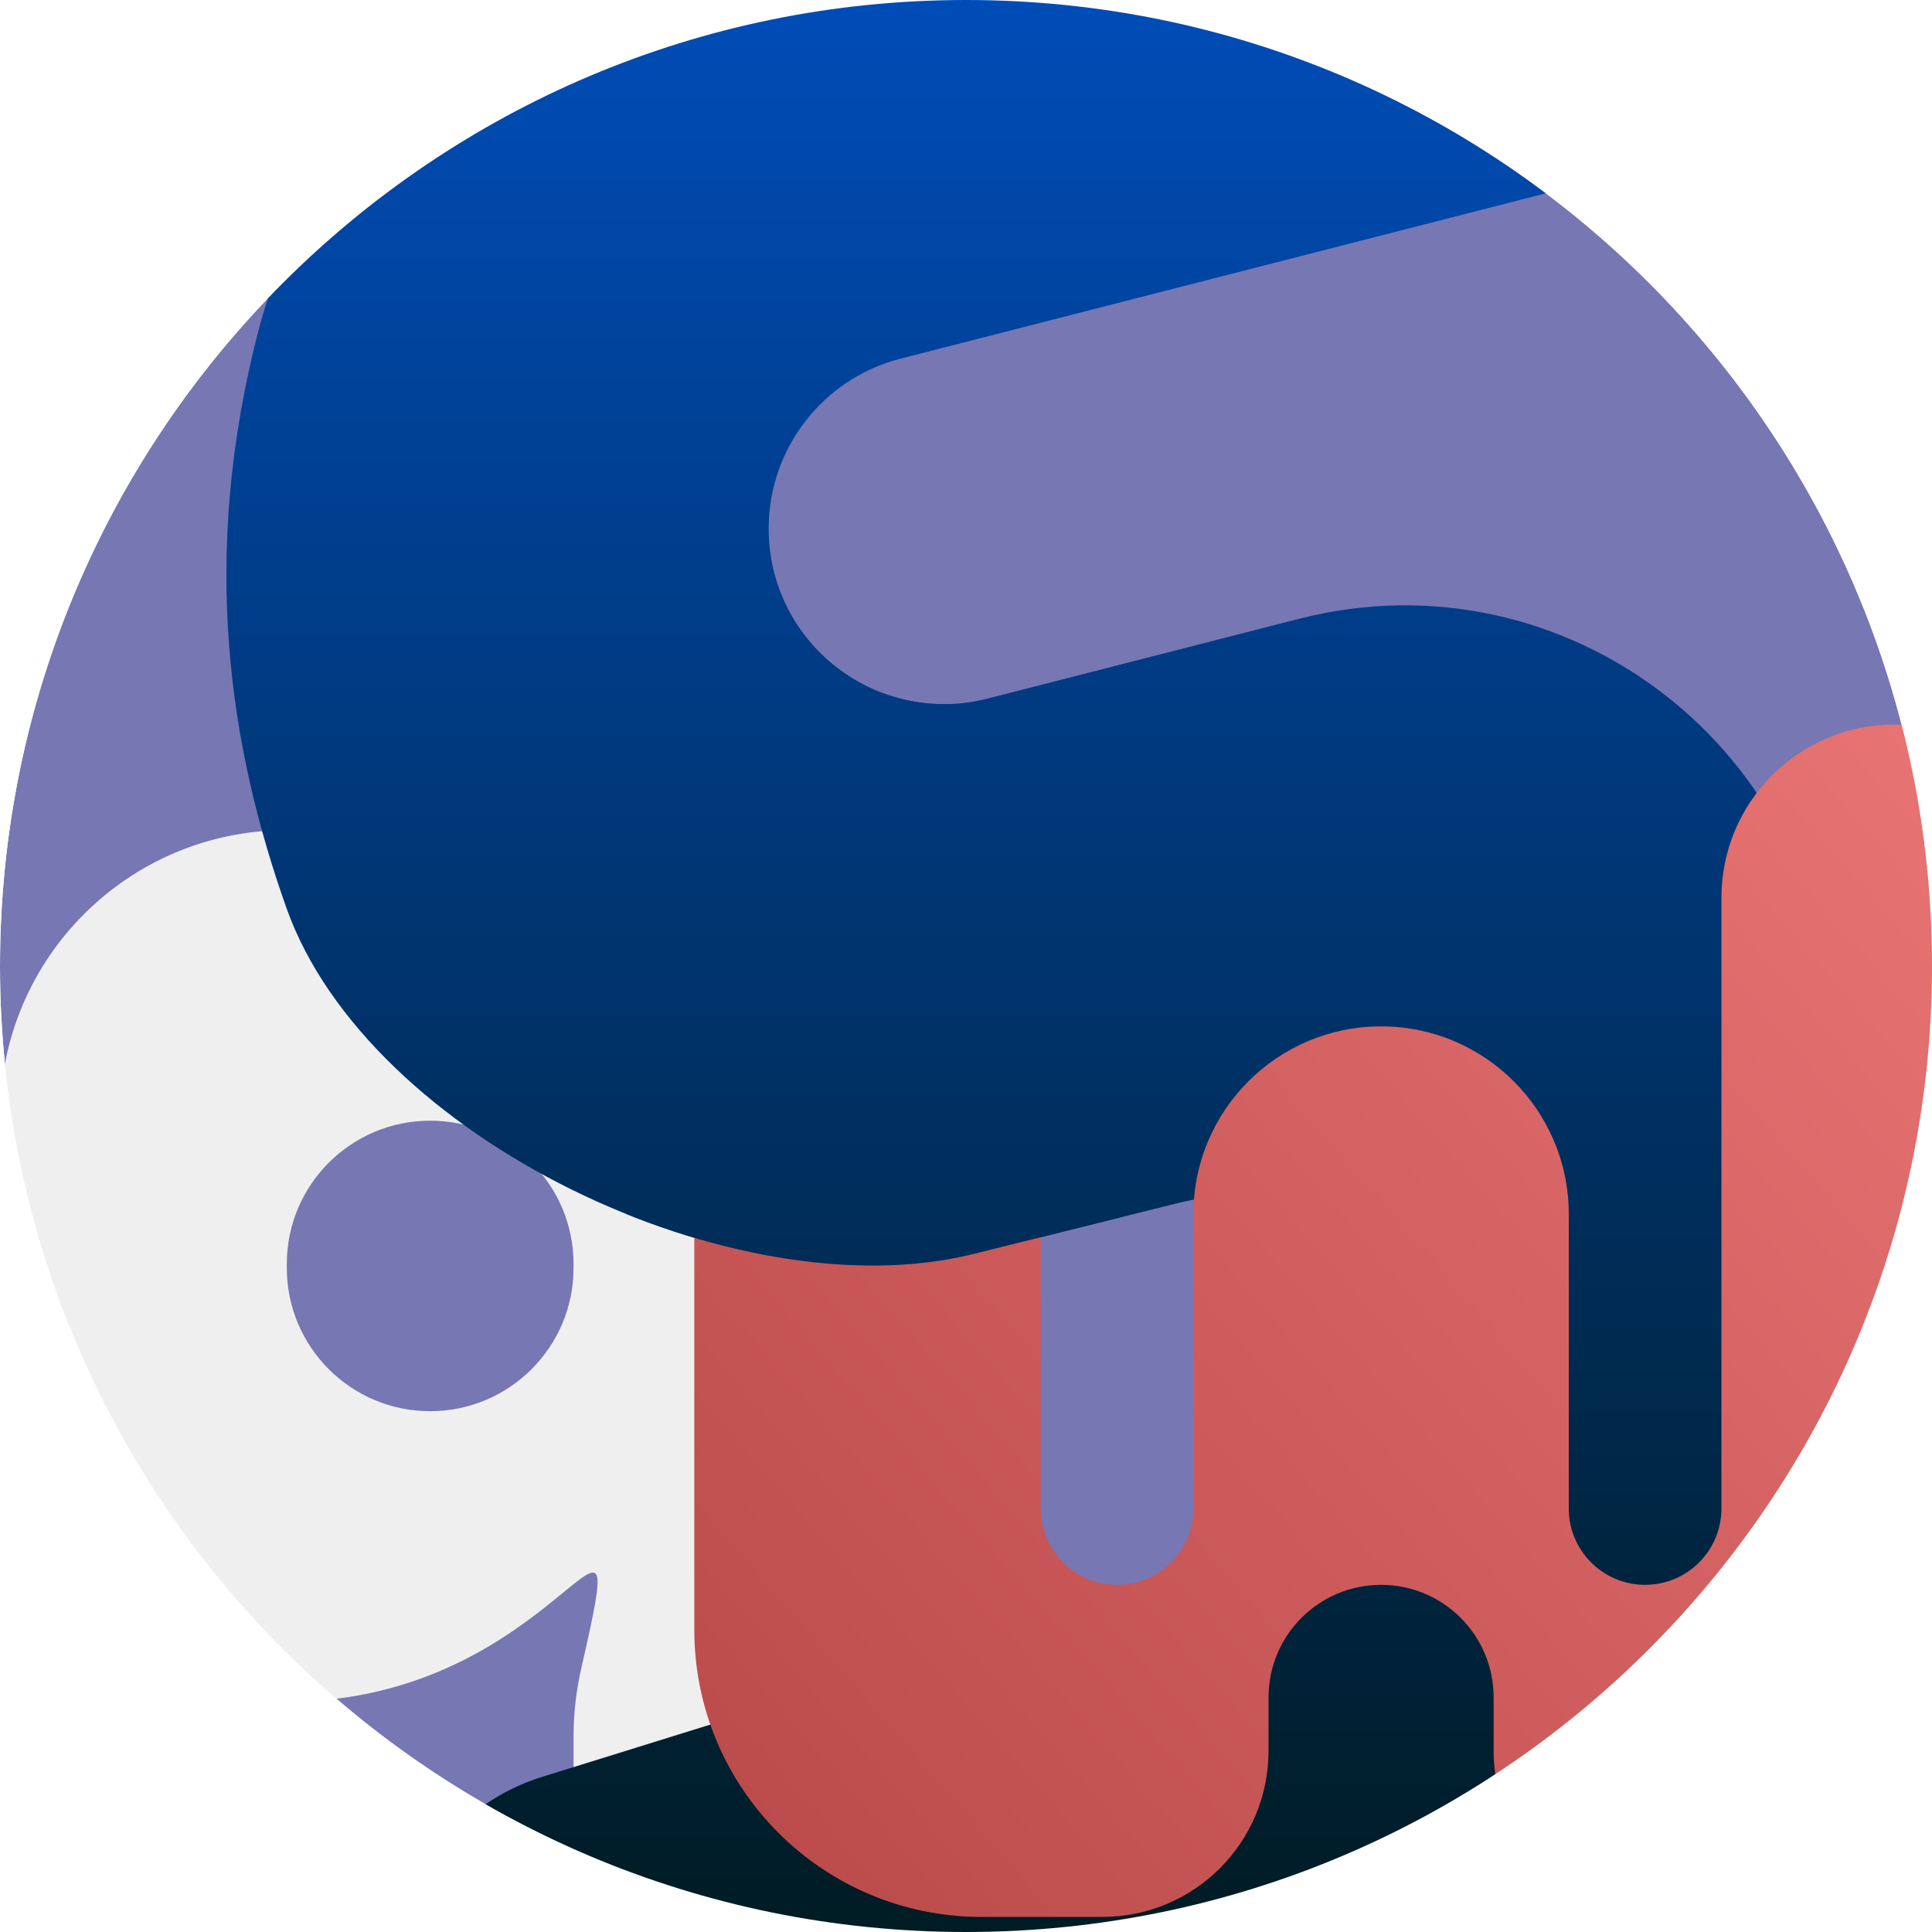
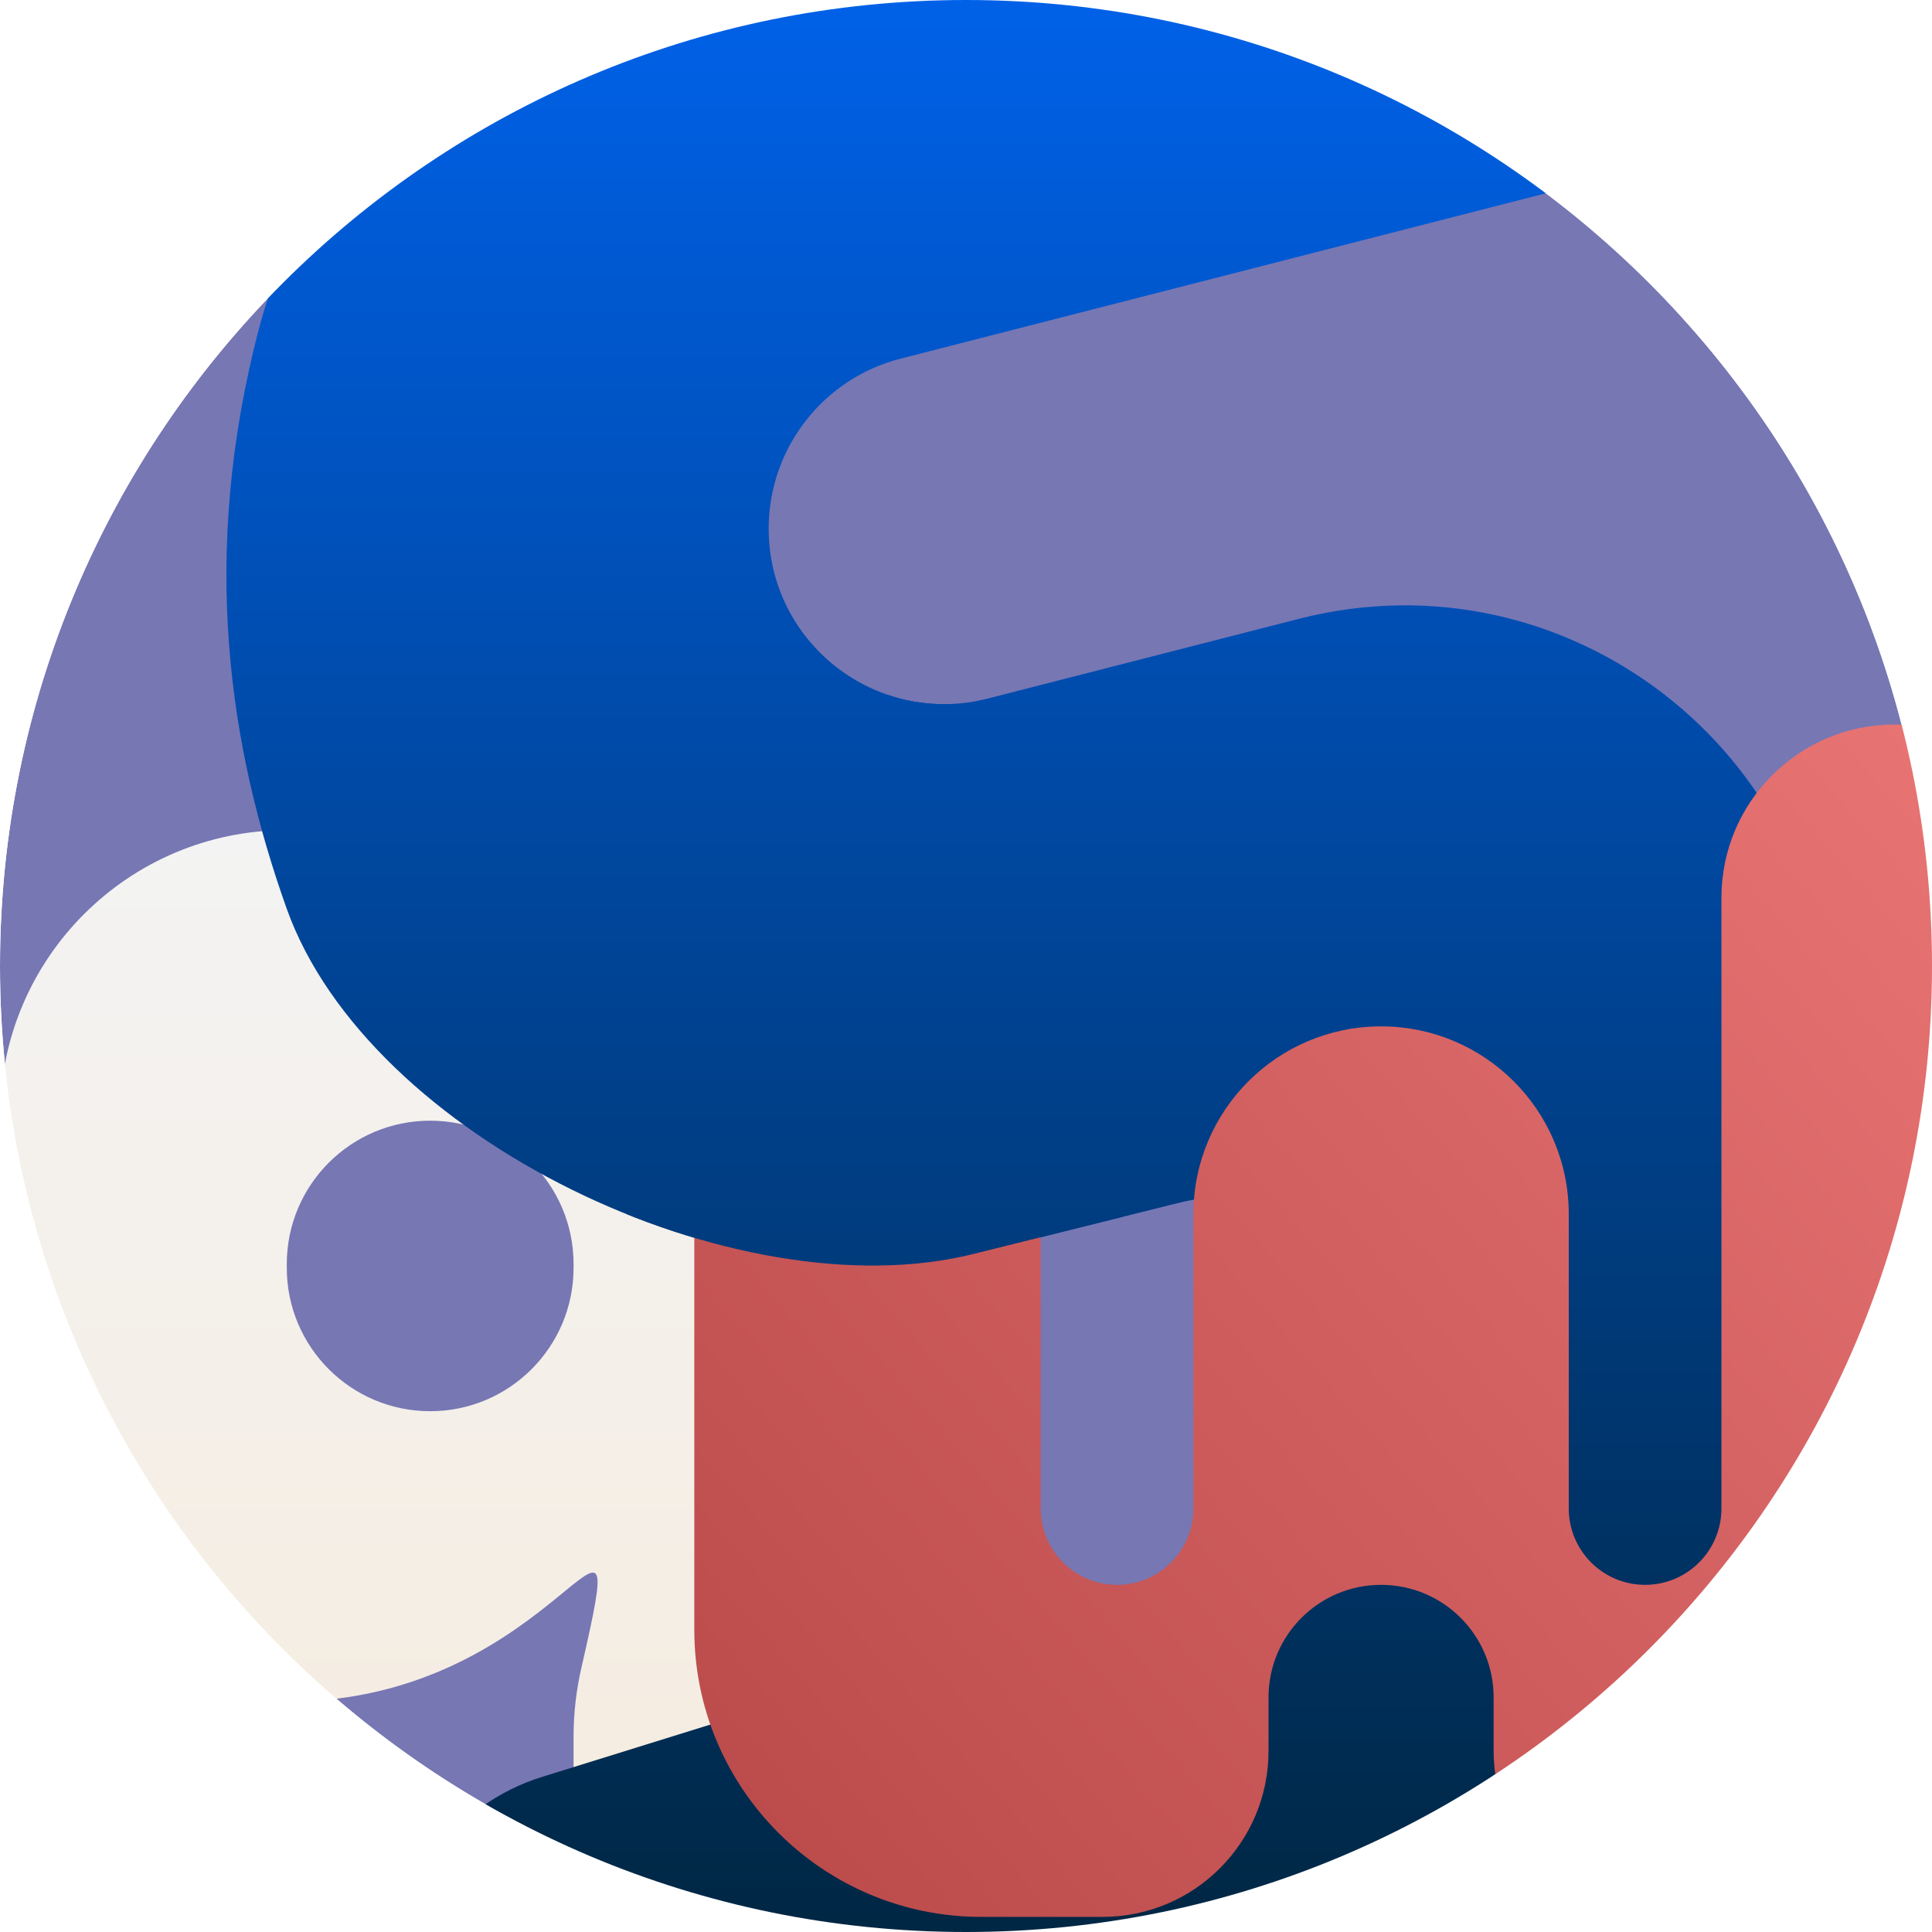
<svg xmlns="http://www.w3.org/2000/svg" width="128" height="128" viewBox="0 0 128 128" fill="none">
  <mask id="mask0_1_9" style="mask-type:alpha" maskUnits="userSpaceOnUse" x="0" y="0" width="128" height="128">
    <rect width="128" height="128" rx="64" fill="black" />
  </mask>
  <g mask="url(#mask0_1_9)">
    <rect width="128" height="128" rx="64" fill="#7777B4" />
-     <path fill-rule="evenodd" clip-rule="evenodd" d="M47.5 135C42.253 135 38 130.747 38 125.5V115.025C38 113.509 38.18 111.975 38.518 110.498C42.049 95.095 37.194 112.744 19 112.744V112.744C8.507 112.744 0 104.238 0 93.744V83.872V74C0 63.507 8.507 55 19 55V55H38V55C48.493 55 57 63.507 57 74V125.5C57 130.747 52.747 135 47.5 135V135ZM28.5 74.248C23.253 74.248 19 78.501 19 83.748V83.996C19 89.243 23.253 93.496 28.5 93.496V93.496C33.747 93.496 38 89.243 38 83.996V83.748C38 78.501 33.747 74.248 28.5 74.248V74.248Z" fill="#EFEFEF" />
-     <path d="M78.145 79.68L64.495 83.079C48.775 86.993 24.409 75.431 18.982 60.168C15.26 49.702 13.152 36.943 17.188 21.659C20.918 7.535 34.489 -0.944 48.881 -3.443L106.871 -13.515C114.341 -14.813 121.177 -9.062 121.177 -1.48C121.177 4.099 117.398 8.968 111.993 10.353L59.666 23.761C54.523 25.078 50.927 29.713 50.927 35.022C50.927 42.612 58.083 48.166 65.436 46.282L86.052 41C103.852 36.439 121.177 49.885 121.177 68.26V97.25C121.177 123.483 99.91 144.75 73.677 144.75H39.999C32.365 144.75 26.177 138.562 26.177 130.928C26.177 124.875 30.115 119.526 35.896 117.729L84.555 102.602C89.534 101.055 92.927 96.447 92.927 91.233C92.927 83.493 85.656 77.81 78.145 79.68Z" fill="url(#paint0_linear_1_9)" />
-     <path d="M46 107.978V59.475C46 53.138 51.138 48 57.475 48C63.813 48 68.95 53.138 68.95 59.475V99.942C68.95 102.735 71.215 105 74.008 105C76.802 105 79.066 102.735 79.066 99.942V80.434C79.066 73.567 84.633 68 91.5 68C98.367 68 103.934 73.567 103.934 80.434V99.942C103.934 102.735 106.198 105 108.992 105C111.785 105 114.05 102.735 114.05 99.942V59.475C114.05 53.138 119.187 48 125.525 48C131.862 48 137 53.138 137 59.475V107.978C137 118.484 128.484 127 117.978 127H109.957C103.881 127 98.957 122.075 98.957 116V112.457C98.957 108.338 95.618 105 91.5 105C87.382 105 84.043 108.338 84.043 112.457V116C84.043 122.075 79.119 127 73.043 127H65.022C54.516 127 46 118.484 46 107.978Z" fill="url(#paint1_linear_1_9)" />
+     <path fill-rule="evenodd" clip-rule="evenodd" d="M47.5 135C42.253 135 38 130.747 38 125.5V115.025C38 113.509 38.18 111.975 38.518 110.498C42.049 95.095 37.194 112.744 19 112.744V112.744C8.507 112.744 0 104.238 0 93.744V83.872V74C0 63.507 8.507 55 19 55V55H38V55C48.493 55 57 63.507 57 74V125.5C57 130.747 52.747 135 47.5 135V135ZM28.5 74.248C23.253 74.248 19 78.501 19 83.748V83.996C19 89.243 23.253 93.496 28.5 93.496V93.496C33.747 93.496 38 89.243 38 83.996V83.748C38 78.501 33.747 74.248 28.5 74.248V74.248Z" fill="url(#paint0_linear_1_9)" />
+     <path d="M78.145 79.68L64.495 83.079C48.775 86.993 24.409 75.431 18.982 60.168C15.26 49.702 13.152 36.943 17.188 21.659C20.918 7.535 34.489 -0.944 48.881 -3.443L106.871 -13.515C114.341 -14.813 121.177 -9.062 121.177 -1.48C121.177 4.099 117.398 8.968 111.993 10.353L59.666 23.761C54.523 25.078 50.927 29.713 50.927 35.022C50.927 42.612 58.083 48.166 65.436 46.282L86.052 41C103.852 36.439 121.177 49.885 121.177 68.26V97.25C121.177 123.483 99.91 144.75 73.677 144.75H39.999C32.365 144.75 26.177 138.562 26.177 130.928C26.177 124.875 30.115 119.526 35.896 117.729L84.555 102.602C89.534 101.055 92.927 96.447 92.927 91.233C92.927 83.493 85.656 77.81 78.145 79.68Z" fill="url(#paint1_linear_1_9)" />
+     <path d="M46 107.978V59.475C46 53.138 51.138 48 57.475 48C63.813 48 68.95 53.138 68.95 59.475V99.942C68.95 102.735 71.215 105 74.008 105C76.802 105 79.066 102.735 79.066 99.942V80.434C79.066 73.567 84.633 68 91.5 68C98.367 68 103.934 73.567 103.934 80.434V99.942C103.934 102.735 106.198 105 108.992 105C111.785 105 114.05 102.735 114.05 99.942V59.475C114.05 53.138 119.187 48 125.525 48C131.862 48 137 53.138 137 59.475V107.978C137 118.484 128.484 127 117.978 127H109.957C103.881 127 98.957 122.075 98.957 116V112.457C98.957 108.338 95.618 105 91.5 105C87.382 105 84.043 108.338 84.043 112.457V116C84.043 122.075 79.119 127 73.043 127H65.022C54.516 127 46 118.484 46 107.978Z" fill="url(#paint2_linear_1_9)" />
  </g>
  <mask id="mask1_1_9" style="mask-type:alpha" maskUnits="userSpaceOnUse" x="39" y="46" width="38" height="44">
    <rect x="39" y="46" width="38" height="44" rx="19" fill="#D9D9D9" />
  </mask>
  <g mask="url(#mask1_1_9)">
-     <path d="M78.145 79.68L64.495 83.079C48.775 86.993 24.409 75.431 18.982 60.168C15.26 49.702 13.152 36.943 17.188 21.659C20.918 7.535 34.489 -0.944 48.881 -3.443L106.871 -13.515C114.341 -14.813 121.177 -9.062 121.177 -1.48C121.177 4.099 117.398 8.968 111.993 10.353L59.666 23.761C54.523 25.078 50.927 29.713 50.927 35.022C50.927 42.612 58.083 48.166 65.436 46.282L86.052 41C103.852 36.439 121.177 49.885 121.177 68.26V97.25C121.177 123.483 99.91 144.75 73.677 144.75H39.999C32.365 144.75 26.177 138.562 26.177 130.928C26.177 124.875 30.115 119.526 35.896 117.729L84.555 102.602C89.534 101.055 92.927 96.447 92.927 91.233C92.927 83.493 85.656 77.81 78.145 79.68Z" fill="url(#paint2_linear_1_9)" />
+     <path d="M78.145 79.68L64.495 83.079C48.775 86.993 24.409 75.431 18.982 60.168C15.26 49.702 13.152 36.943 17.188 21.659C20.918 7.535 34.489 -0.944 48.881 -3.443L106.871 -13.515C114.341 -14.813 121.177 -9.062 121.177 -1.48C121.177 4.099 117.398 8.968 111.993 10.353L59.666 23.761C54.523 25.078 50.927 29.713 50.927 35.022C50.927 42.612 58.083 48.166 65.436 46.282L86.052 41C103.852 36.439 121.177 49.885 121.177 68.26V97.25C121.177 123.483 99.91 144.75 73.677 144.75H39.999C32.365 144.75 26.177 138.562 26.177 130.928C26.177 124.875 30.115 119.526 35.896 117.729L84.555 102.602C89.534 101.055 92.927 96.447 92.927 91.233C92.927 83.493 85.656 77.81 78.145 79.68Z" fill="url(#paint3_linear_1_9)" />
  </g>
  <defs>
-     <linearGradient id="paint0_linear_1_9" x1="73.677" y1="-2.5" x2="73.677" y2="131.75" gradientUnits="userSpaceOnUse">
-       <stop stop-color="#004DBA" />
-       <stop offset="1" stop-color="#001A1F" />
+     <linearGradient id="paint0_linear_1_9" x1="28.5" y1="55" x2="28.5" y2="135" gradientUnits="userSpaceOnUse">
+       <stop stop-color="#F3F3F3" />
+       <stop offset="1" stop-color="#F6EBDC" />
    </linearGradient>
-     <linearGradient id="paint1_linear_1_9" x1="137" y1="48" x2="46" y2="127" gradientUnits="userSpaceOnUse">
+     <linearGradient id="paint1_linear_1_9" x1="73.677" y1="-2.5" x2="73.677" y2="131.75" gradientUnits="userSpaceOnUse">
+       <stop stop-color="#0062EB" />
+       <stop offset="1" stop-color="#00253E" />
+     </linearGradient>
+     <linearGradient id="paint2_linear_1_9" x1="137" y1="48" x2="46" y2="127" gradientUnits="userSpaceOnUse">
      <stop stop-color="#EB7676" />
      <stop offset="1" stop-color="#B94949" />
    </linearGradient>
-     <linearGradient id="paint2_linear_1_9" x1="73.677" y1="-2.5" x2="73.677" y2="131.75" gradientUnits="userSpaceOnUse">
-       <stop stop-color="#004DBA" />
-       <stop offset="1" stop-color="#001A1F" />
+     <linearGradient id="paint3_linear_1_9" x1="73.677" y1="-2.5" x2="73.677" y2="131.75" gradientUnits="userSpaceOnUse">
+       <stop stop-color="#0062EB" />
+       <stop offset="1" stop-color="#00253E" />
    </linearGradient>
  </defs>
</svg>
